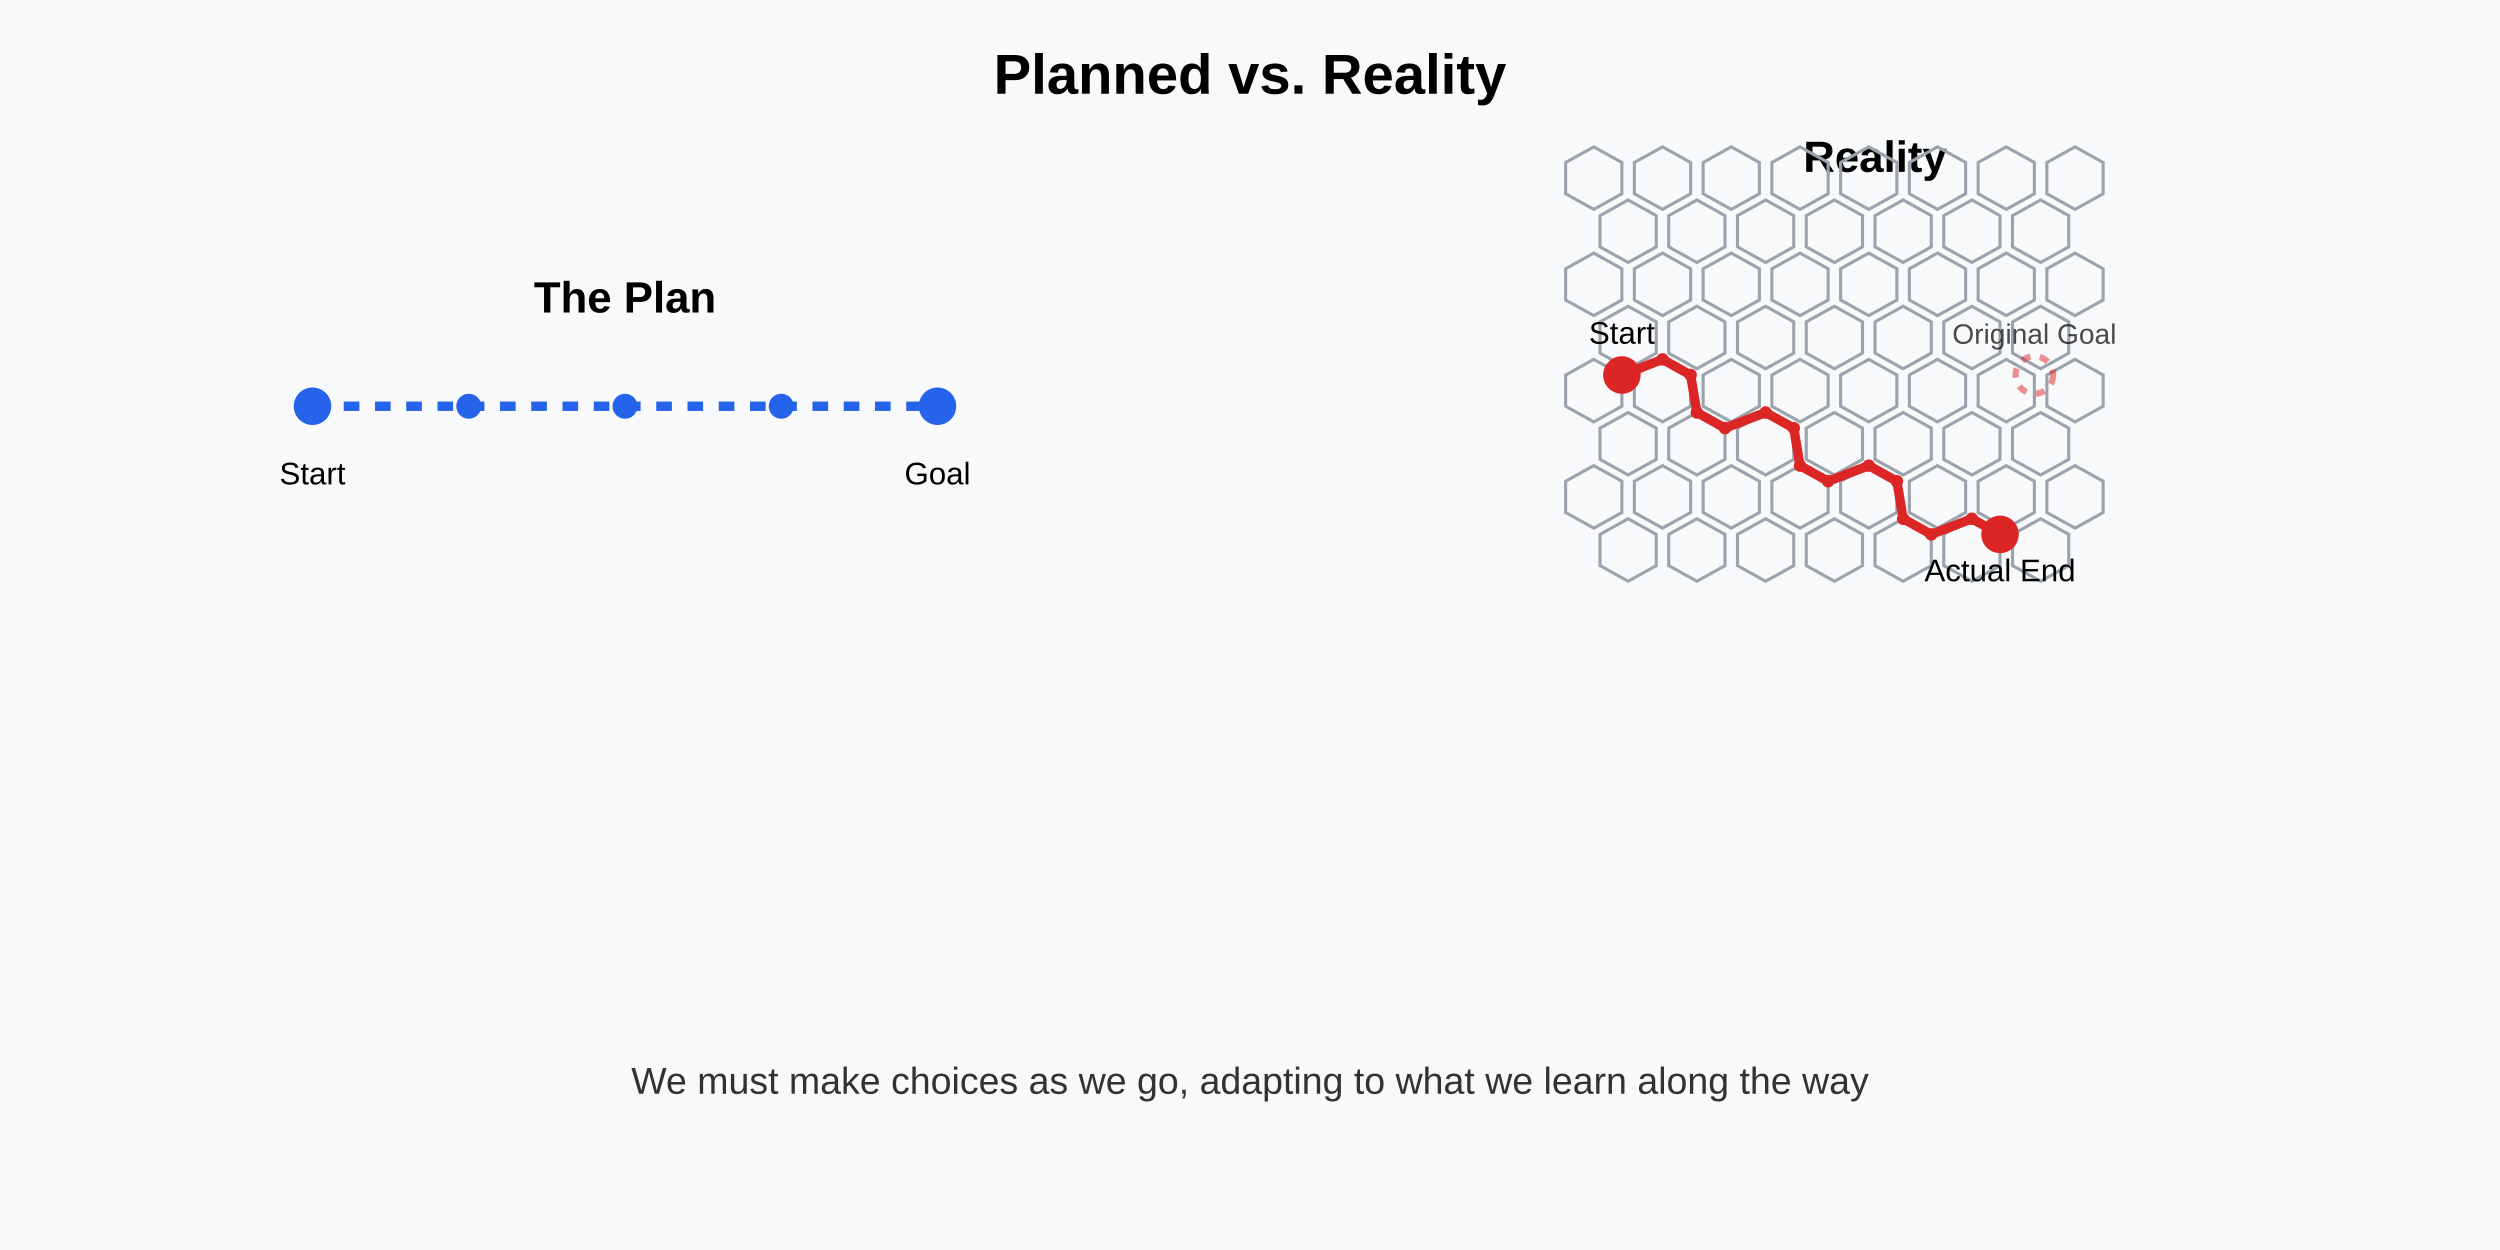
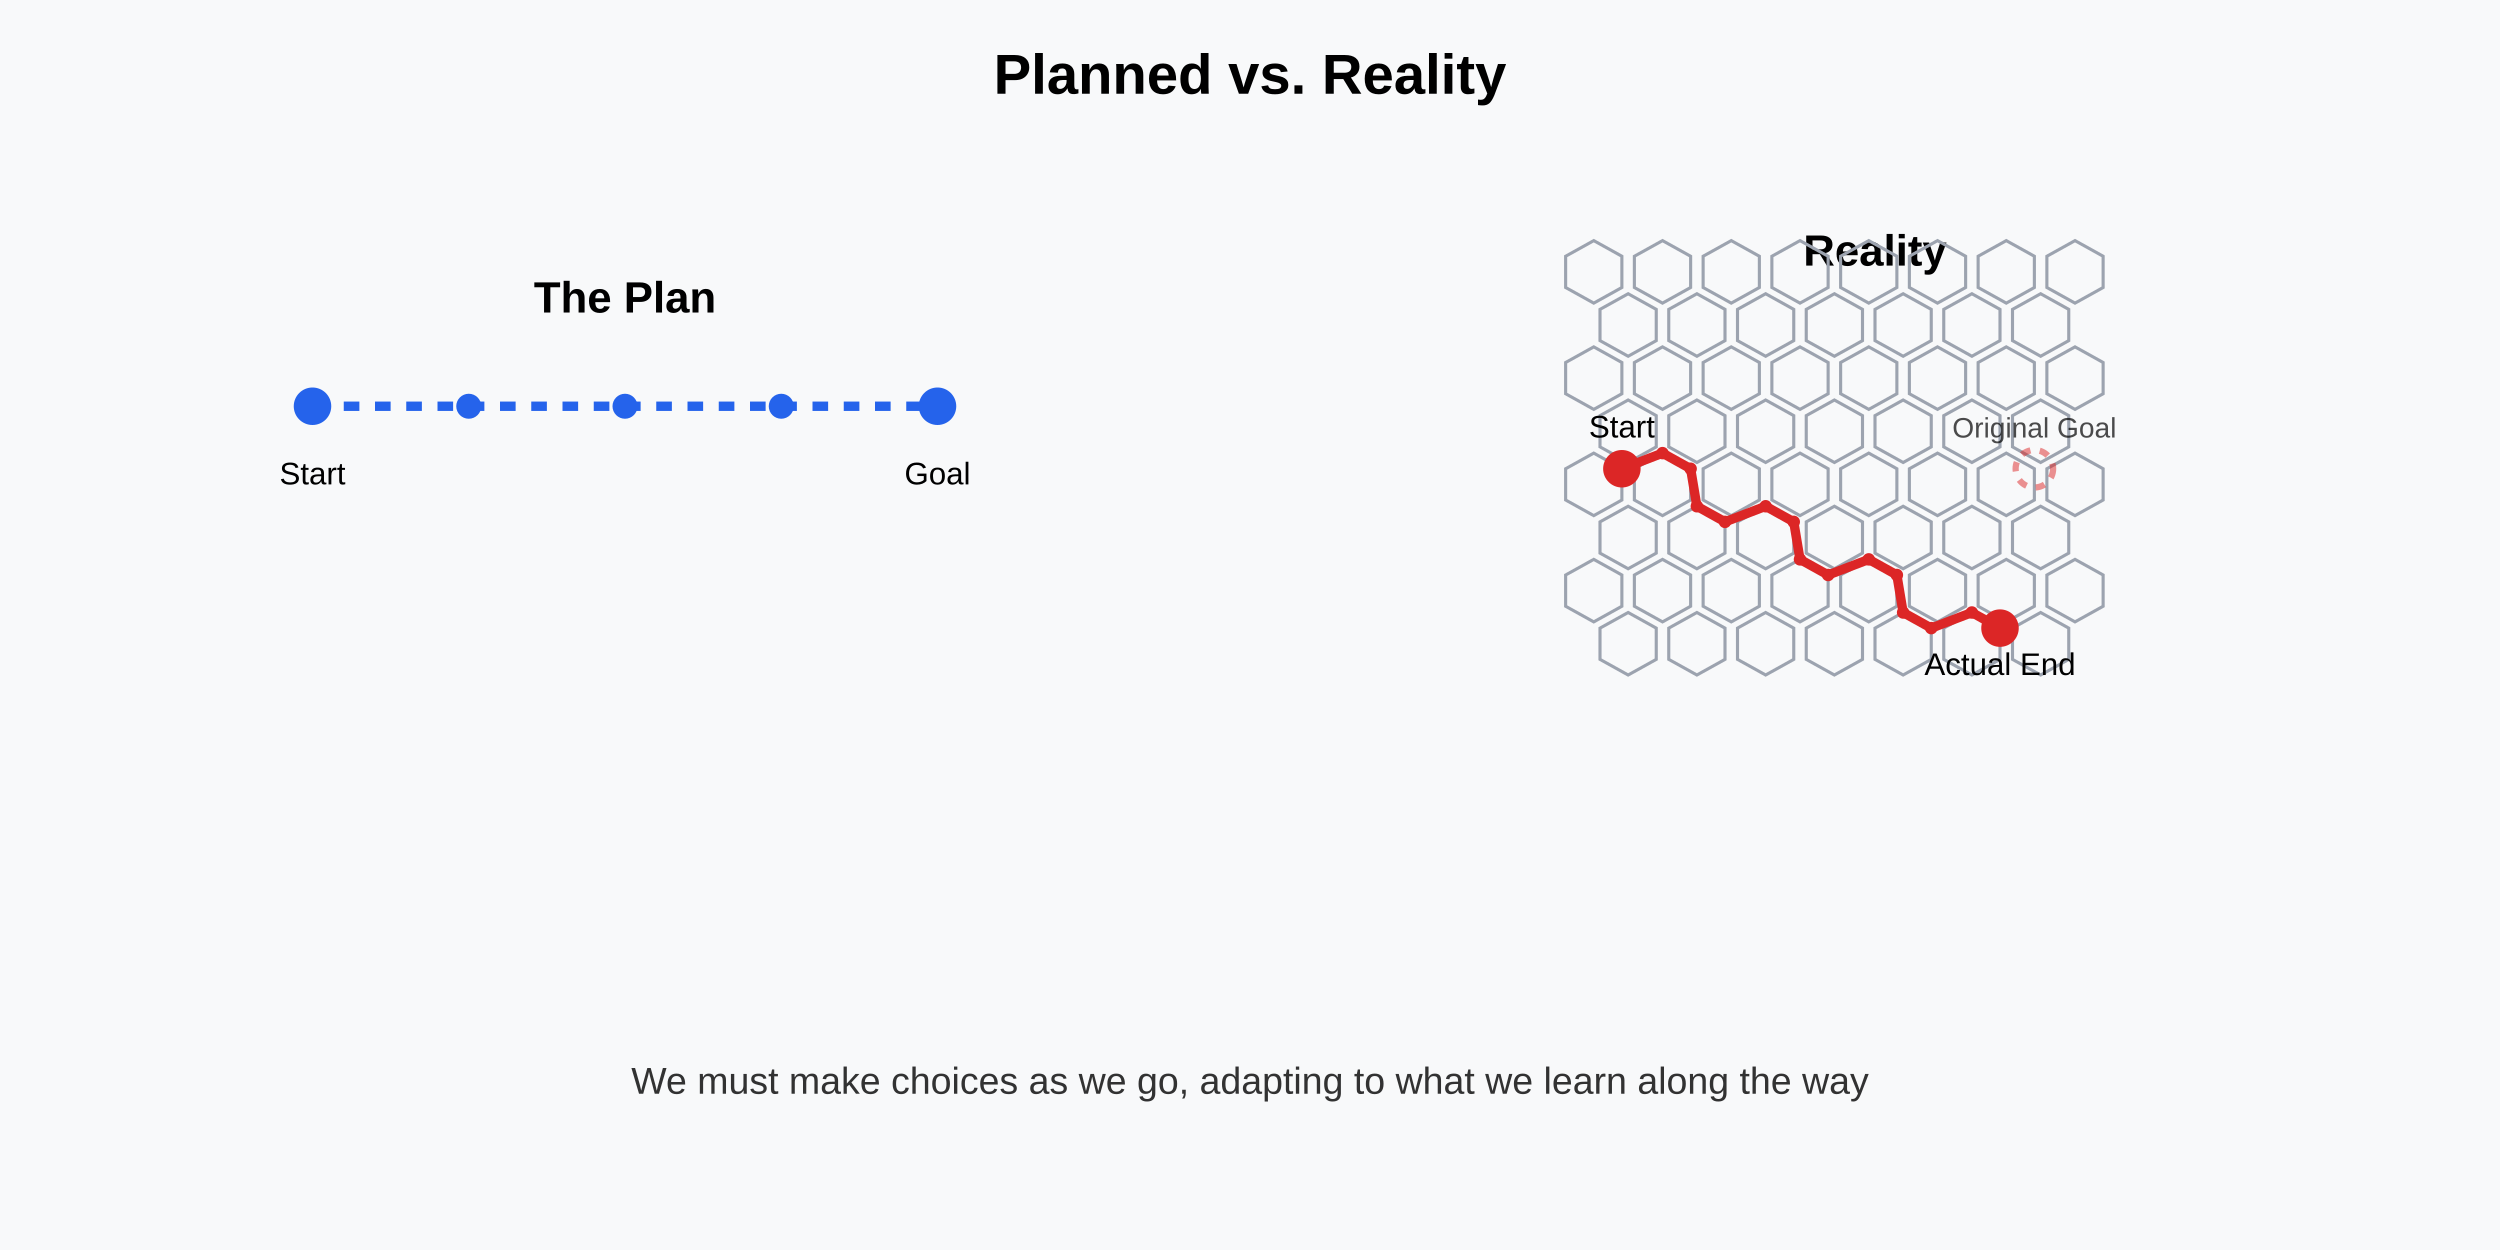
<svg xmlns="http://www.w3.org/2000/svg" width="800" height="400">
  <rect width="800" height="400" fill="#f8f9fa" />
  <text x="400" y="30" text-anchor="middle" font-family="Arial, sans-serif" font-size="18" font-weight="bold">
    Planned vs. Reality
  </text>
  <g transform="translate(50, 80)">
    <text x="150" y="20" text-anchor="middle" font-family="Arial, sans-serif" font-size="14" font-weight="bold">
      The Plan
    </text>
    <line x1="50" y1="50" x2="250" y2="50" stroke="#2563eb" stroke-width="3" stroke-dasharray="5,5" />
    <circle cx="50" cy="50" r="6" fill="#2563eb" />
    <circle cx="100" cy="50" r="4" fill="#2563eb" />
    <circle cx="150" cy="50" r="4" fill="#2563eb" />
    <circle cx="200" cy="50" r="4" fill="#2563eb" />
    <circle cx="250" cy="50" r="6" fill="#2563eb" />
    <text x="50" y="75" text-anchor="middle" font-family="Arial, sans-serif" font-size="10">Start</text>
    <text x="250" y="75" text-anchor="middle" font-family="Arial, sans-serif" font-size="10">Goal</text>
  </g>
-   <g transform="translate(450, 80)">
+   <g transform="translate(450, 110)">
    <text x="150" y="-25" text-anchor="middle" font-family="Arial, sans-serif" font-size="14" font-weight="bold">
      Reality
    </text>
    <polygon points="60,-33 69,-28 69,-18 60,-13 51,-18 51,-28" fill="none" stroke="#9ca3af" stroke-width="1" />
    <polygon points="82,-33 91,-28 91,-18 82,-13 73,-18 73,-28" fill="none" stroke="#9ca3af" stroke-width="1" />
    <polygon points="104,-33 113,-28 113,-18 104,-13 95,-18 95,-28" fill="none" stroke="#9ca3af" stroke-width="1" />
    <polygon points="126,-33 135,-28 135,-18 126,-13 117,-18 117,-28" fill="none" stroke="#9ca3af" stroke-width="1" />
    <polygon points="148,-33 157,-28 157,-18 148,-13 139,-18 139,-28" fill="none" stroke="#9ca3af" stroke-width="1" />
    <polygon points="170,-33 179,-28 179,-18 170,-13 161,-18 161,-28" fill="none" stroke="#9ca3af" stroke-width="1" />
    <polygon points="192,-33 201,-28 201,-18 192,-13 183,-18 183,-28" fill="none" stroke="#9ca3af" stroke-width="1" />
    <polygon points="214,-33 223,-28 223,-18 214,-13 205,-18 205,-28" fill="none" stroke="#9ca3af" stroke-width="1" />
    <polygon points="71,-16 80,-11 80,-1 71,4 62,-1 62,-11" fill="none" stroke="#9ca3af" stroke-width="1" />
    <polygon points="93,-16 102,-11 102,-1 93,4 84,-1 84,-11" fill="none" stroke="#9ca3af" stroke-width="1" />
    <polygon points="115,-16 124,-11 124,-1 115,4 106,-1 106,-11" fill="none" stroke="#9ca3af" stroke-width="1" />
    <polygon points="137,-16 146,-11 146,-1 137,4 128,-1 128,-11" fill="none" stroke="#9ca3af" stroke-width="1" />
    <polygon points="159,-16 168,-11 168,-1 159,4 150,-1 150,-11" fill="none" stroke="#9ca3af" stroke-width="1" />
    <polygon points="181,-16 190,-11 190,-1 181,4 172,-1 172,-11" fill="none" stroke="#9ca3af" stroke-width="1" />
    <polygon points="203,-16 212,-11 212,-1 203,4 194,-1 194,-11" fill="none" stroke="#9ca3af" stroke-width="1" />
    <polygon points="60,1 69,6 69,16 60,21 51,16 51,6" fill="none" stroke="#9ca3af" stroke-width="1" />
    <polygon points="82,1 91,6 91,16 82,21 73,16 73,6" fill="none" stroke="#9ca3af" stroke-width="1" />
    <polygon points="104,1 113,6 113,16 104,21 95,16 95,6" fill="none" stroke="#9ca3af" stroke-width="1" />
    <polygon points="126,1 135,6 135,16 126,21 117,16 117,6" fill="none" stroke="#9ca3af" stroke-width="1" />
    <polygon points="148,1 157,6 157,16 148,21 139,16 139,6" fill="none" stroke="#9ca3af" stroke-width="1" />
    <polygon points="170,1 179,6 179,16 170,21 161,16 161,6" fill="none" stroke="#9ca3af" stroke-width="1" />
    <polygon points="192,1 201,6 201,16 192,21 183,16 183,6" fill="none" stroke="#9ca3af" stroke-width="1" />
    <polygon points="214,1 223,6 223,16 214,21 205,16 205,6" fill="none" stroke="#9ca3af" stroke-width="1" />
    <polygon points="71,18 80,23 80,33 71,38 62,33 62,23" fill="none" stroke="#9ca3af" stroke-width="1" />
    <polygon points="93,18 102,23 102,33 93,38 84,33 84,23" fill="none" stroke="#9ca3af" stroke-width="1" />
    <polygon points="115,18 124,23 124,33 115,38 106,33 106,23" fill="none" stroke="#9ca3af" stroke-width="1" />
    <polygon points="137,18 146,23 146,33 137,38 128,33 128,23" fill="none" stroke="#9ca3af" stroke-width="1" />
    <polygon points="159,18 168,23 168,33 159,38 150,33 150,23" fill="none" stroke="#9ca3af" stroke-width="1" />
    <polygon points="181,18 190,23 190,33 181,38 172,33 172,23" fill="none" stroke="#9ca3af" stroke-width="1" />
    <polygon points="203,18 212,23 212,33 203,38 194,33 194,23" fill="none" stroke="#9ca3af" stroke-width="1" />
    <polygon points="60,35 69,40 69,50 60,55 51,50 51,40" fill="none" stroke="#9ca3af" stroke-width="1" />
    <polygon points="82,35 91,40 91,50 82,55 73,50 73,40" fill="none" stroke="#9ca3af" stroke-width="1" />
    <polygon points="104,35 113,40 113,50 104,55 95,50 95,40" fill="none" stroke="#9ca3af" stroke-width="1" />
    <polygon points="126,35 135,40 135,50 126,55 117,50 117,40" fill="none" stroke="#9ca3af" stroke-width="1" />
    <polygon points="148,35 157,40 157,50 148,55 139,50 139,40" fill="none" stroke="#9ca3af" stroke-width="1" />
    <polygon points="170,35 179,40 179,50 170,55 161,50 161,40" fill="none" stroke="#9ca3af" stroke-width="1" />
    <polygon points="192,35 201,40 201,50 192,55 183,50 183,40" fill="none" stroke="#9ca3af" stroke-width="1" />
    <polygon points="214,35 223,40 223,50 214,55 205,50 205,40" fill="none" stroke="#9ca3af" stroke-width="1" />
    <polygon points="71,52 80,57 80,67 71,72 62,67 62,57" fill="none" stroke="#9ca3af" stroke-width="1" />
    <polygon points="93,52 102,57 102,67 93,72 84,67 84,57" fill="none" stroke="#9ca3af" stroke-width="1" />
    <polygon points="115,52 124,57 124,67 115,72 106,67 106,57" fill="none" stroke="#9ca3af" stroke-width="1" />
    <polygon points="137,52 146,57 146,67 137,72 128,67 128,57" fill="none" stroke="#9ca3af" stroke-width="1" />
    <polygon points="159,52 168,57 168,67 159,72 150,67 150,57" fill="none" stroke="#9ca3af" stroke-width="1" />
    <polygon points="181,52 190,57 190,67 181,72 172,67 172,57" fill="none" stroke="#9ca3af" stroke-width="1" />
    <polygon points="203,52 212,57 212,67 203,72 194,67 194,57" fill="none" stroke="#9ca3af" stroke-width="1" />
    <polygon points="60,69 69,74 69,84 60,89 51,84 51,74" fill="none" stroke="#9ca3af" stroke-width="1" />
    <polygon points="82,69 91,74 91,84 82,89 73,84 73,74" fill="none" stroke="#9ca3af" stroke-width="1" />
    <polygon points="104,69 113,74 113,84 104,89 95,84 95,74" fill="none" stroke="#9ca3af" stroke-width="1" />
    <polygon points="126,69 135,74 135,84 126,89 117,84 117,74" fill="none" stroke="#9ca3af" stroke-width="1" />
    <polygon points="148,69 157,74 157,84 148,89 139,84 139,74" fill="none" stroke="#9ca3af" stroke-width="1" />
    <polygon points="170,69 179,74 179,84 170,89 161,84 161,74" fill="none" stroke="#9ca3af" stroke-width="1" />
    <polygon points="192,69 201,74 201,84 192,89 183,84 183,74" fill="none" stroke="#9ca3af" stroke-width="1" />
    <polygon points="214,69 223,74 223,84 214,89 205,84 205,74" fill="none" stroke="#9ca3af" stroke-width="1" />
    <polygon points="71,86 80,91 80,101 71,106 62,101 62,91" fill="none" stroke="#9ca3af" stroke-width="1" />
    <polygon points="93,86 102,91 102,101 93,106 84,101 84,91" fill="none" stroke="#9ca3af" stroke-width="1" />
    <polygon points="115,86 124,91 124,101 115,106 106,101 106,91" fill="none" stroke="#9ca3af" stroke-width="1" />
    <polygon points="137,86 146,91 146,101 137,106 128,101 128,91" fill="none" stroke="#9ca3af" stroke-width="1" />
    <polygon points="159,86 168,91 168,101 159,106 150,101 150,91" fill="none" stroke="#9ca3af" stroke-width="1" />
    <polygon points="181,86 190,91 190,101 181,106 172,101 172,91" fill="none" stroke="#9ca3af" stroke-width="1" />
    <polygon points="203,86 212,91 212,101 203,106 194,101 194,91" fill="none" stroke="#9ca3af" stroke-width="1" />
    <path d="M 69,40 L 82,35 L 91,40 L 93,52 L 102,57 L 115,52 L 124,57 L 126,69 L 135,74 L 148,69 L 157,74 L 159,86 L 168,91 L 181,86 L 190,91" fill="none" stroke="#dc2626" stroke-width="3" />
    <circle cx="69" cy="40" r="6" fill="#dc2626" />
    <circle cx="82" cy="35" r="2" fill="#dc2626" />
    <circle cx="91" cy="40" r="2" fill="#dc2626" />
    <circle cx="93" cy="52" r="2" fill="#dc2626" />
    <circle cx="102" cy="57" r="2" fill="#dc2626" />
    <circle cx="115" cy="52" r="2" fill="#dc2626" />
    <circle cx="124" cy="57" r="2" fill="#dc2626" />
    <circle cx="126" cy="69" r="2" fill="#dc2626" />
    <circle cx="135" cy="74" r="2" fill="#dc2626" />
    <circle cx="148" cy="69" r="2" fill="#dc2626" />
    <circle cx="157" cy="74" r="2" fill="#dc2626" />
    <circle cx="159" cy="86" r="2" fill="#dc2626" />
    <circle cx="168" cy="91" r="2" fill="#dc2626" />
    <circle cx="181" cy="86" r="2" fill="#dc2626" />
    <circle cx="190" cy="91" r="6" fill="#dc2626" />
    <circle cx="201" cy="40" r="6" fill="none" stroke="#dc2626" stroke-width="2" stroke-dasharray="3,3" opacity="0.5" />
    <text x="201" y="30" text-anchor="middle" font-family="Arial, sans-serif" font-size="9" opacity="0.7">Original Goal</text>
    <text x="69" y="30" text-anchor="middle" font-family="Arial, sans-serif" font-size="10">Start</text>
    <text x="190" y="106" text-anchor="middle" font-family="Arial, sans-serif" font-size="10">Actual End</text>
  </g>
  <text x="400" y="350" text-anchor="middle" font-family="Arial, sans-serif" font-size="12" opacity="0.8">
    We must make choices as we go, adapting to what we learn along the way
  </text>
</svg>
